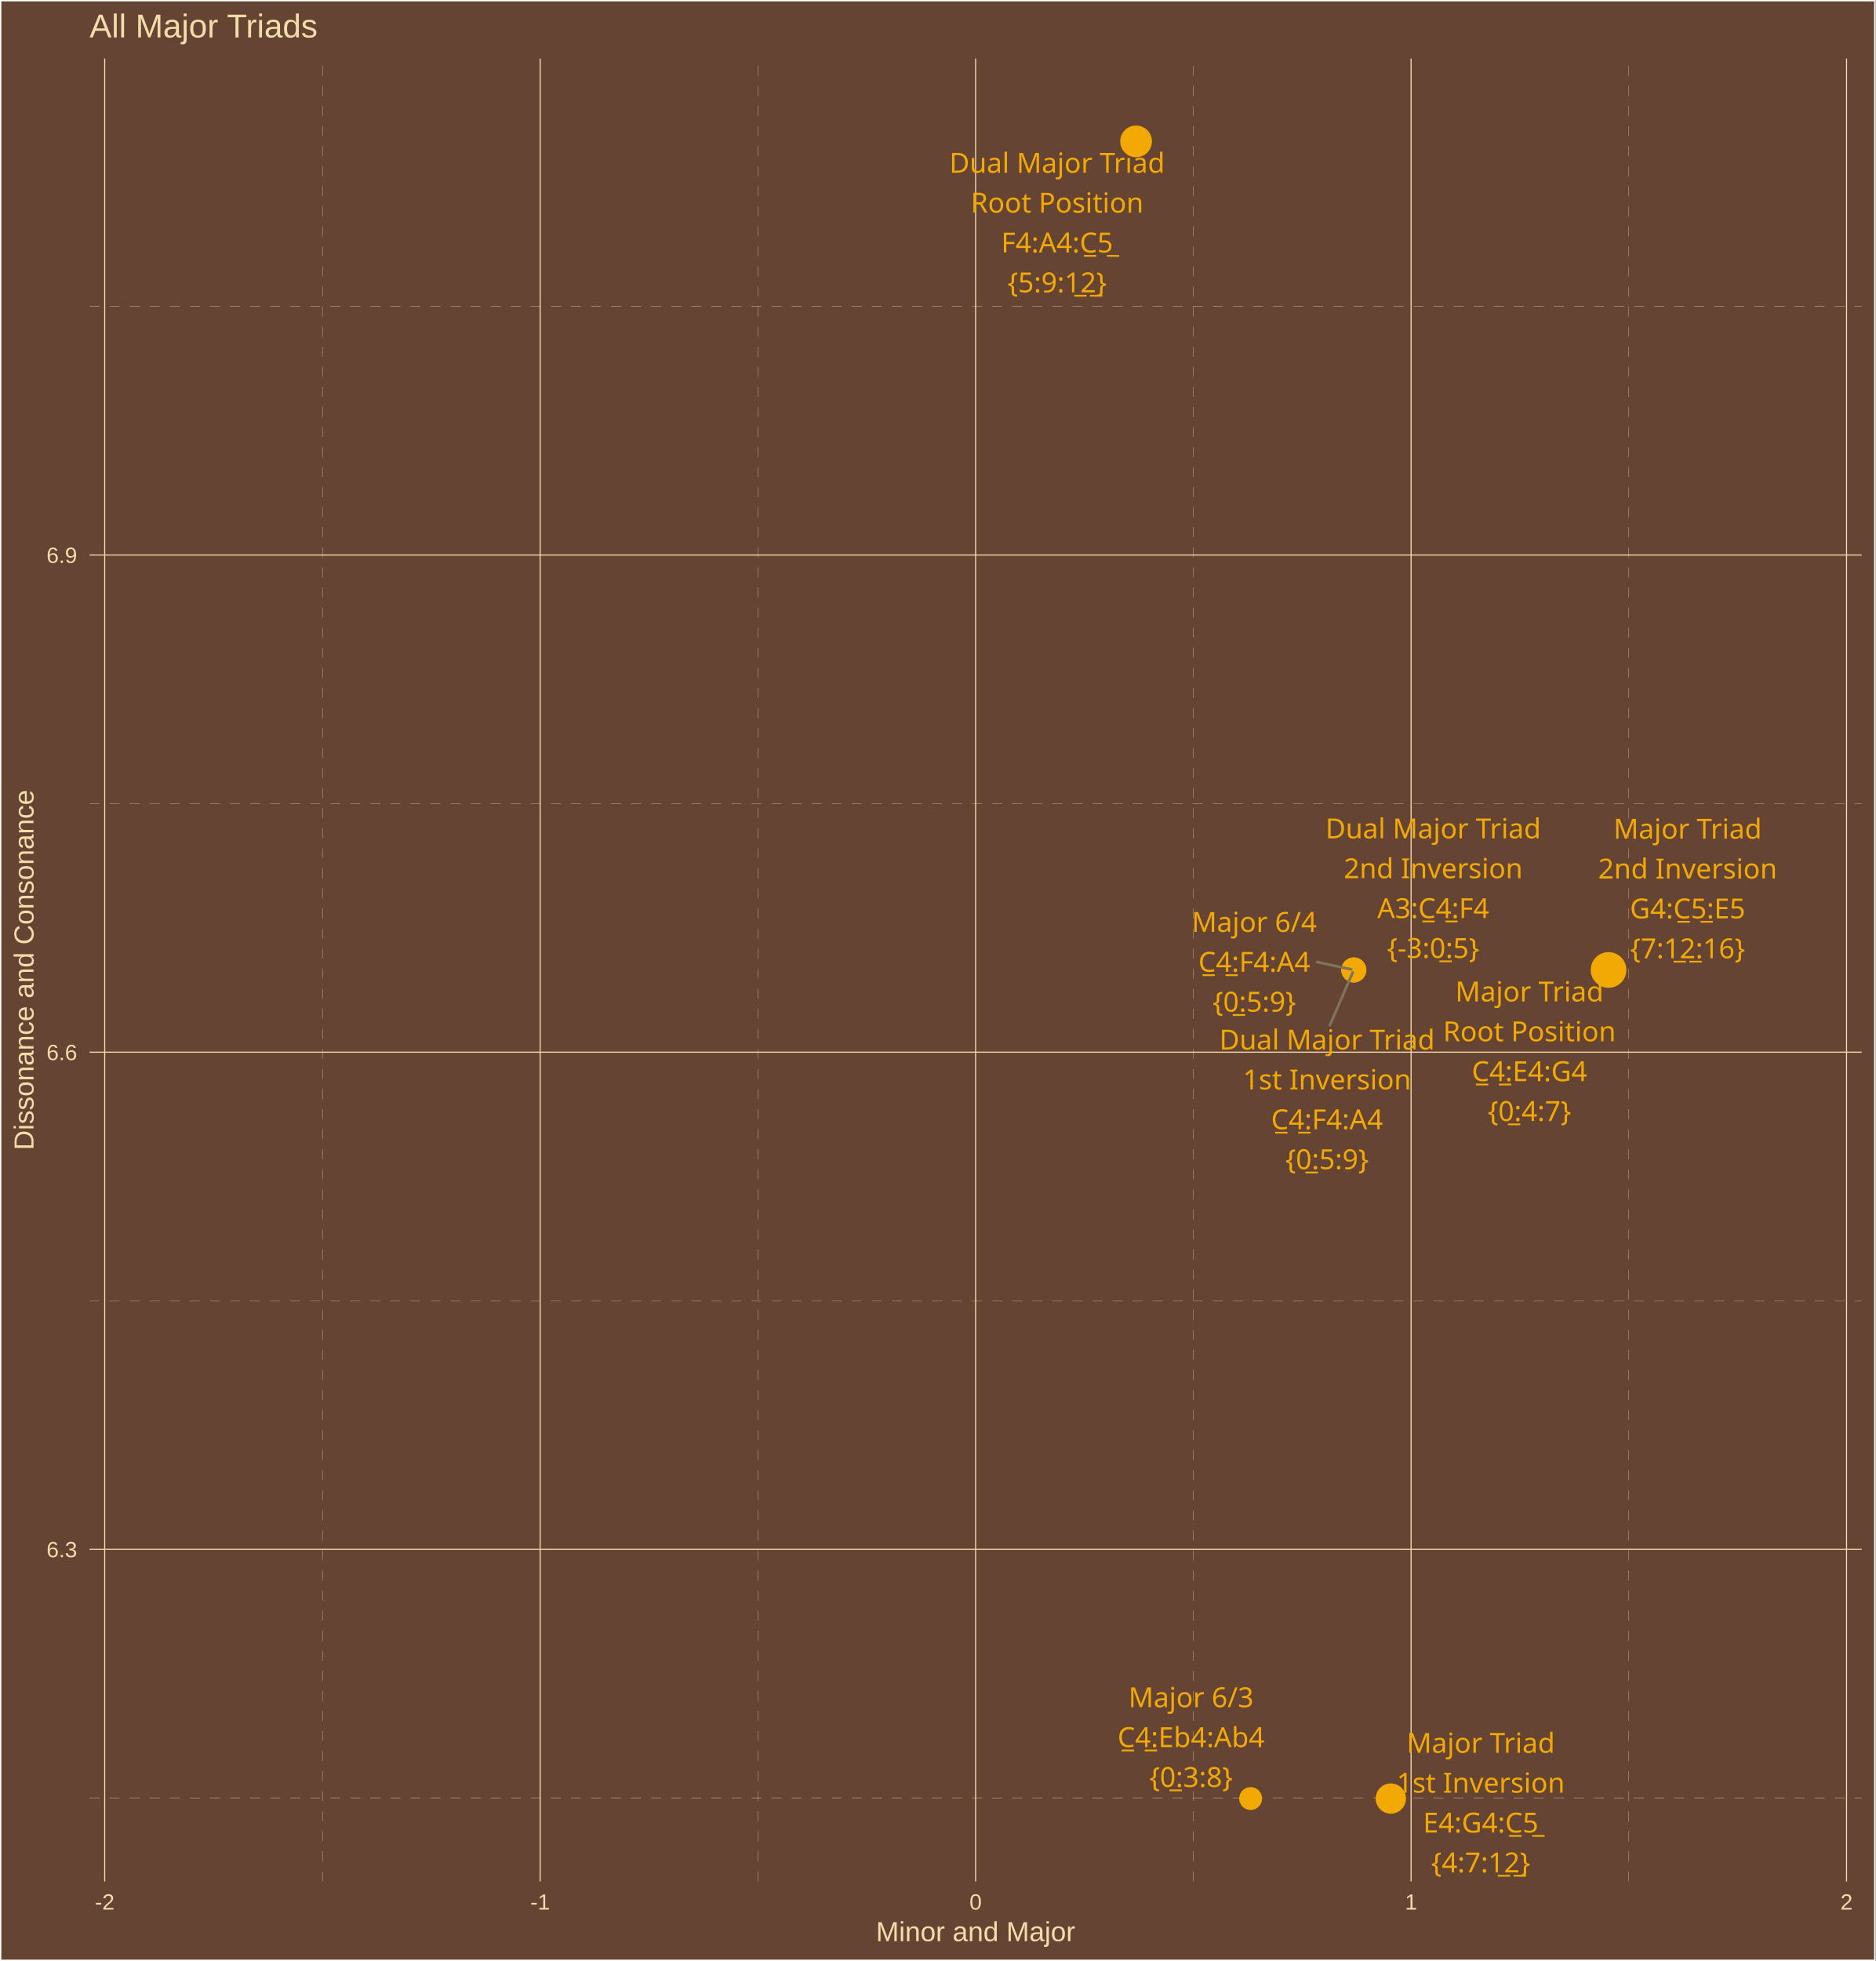
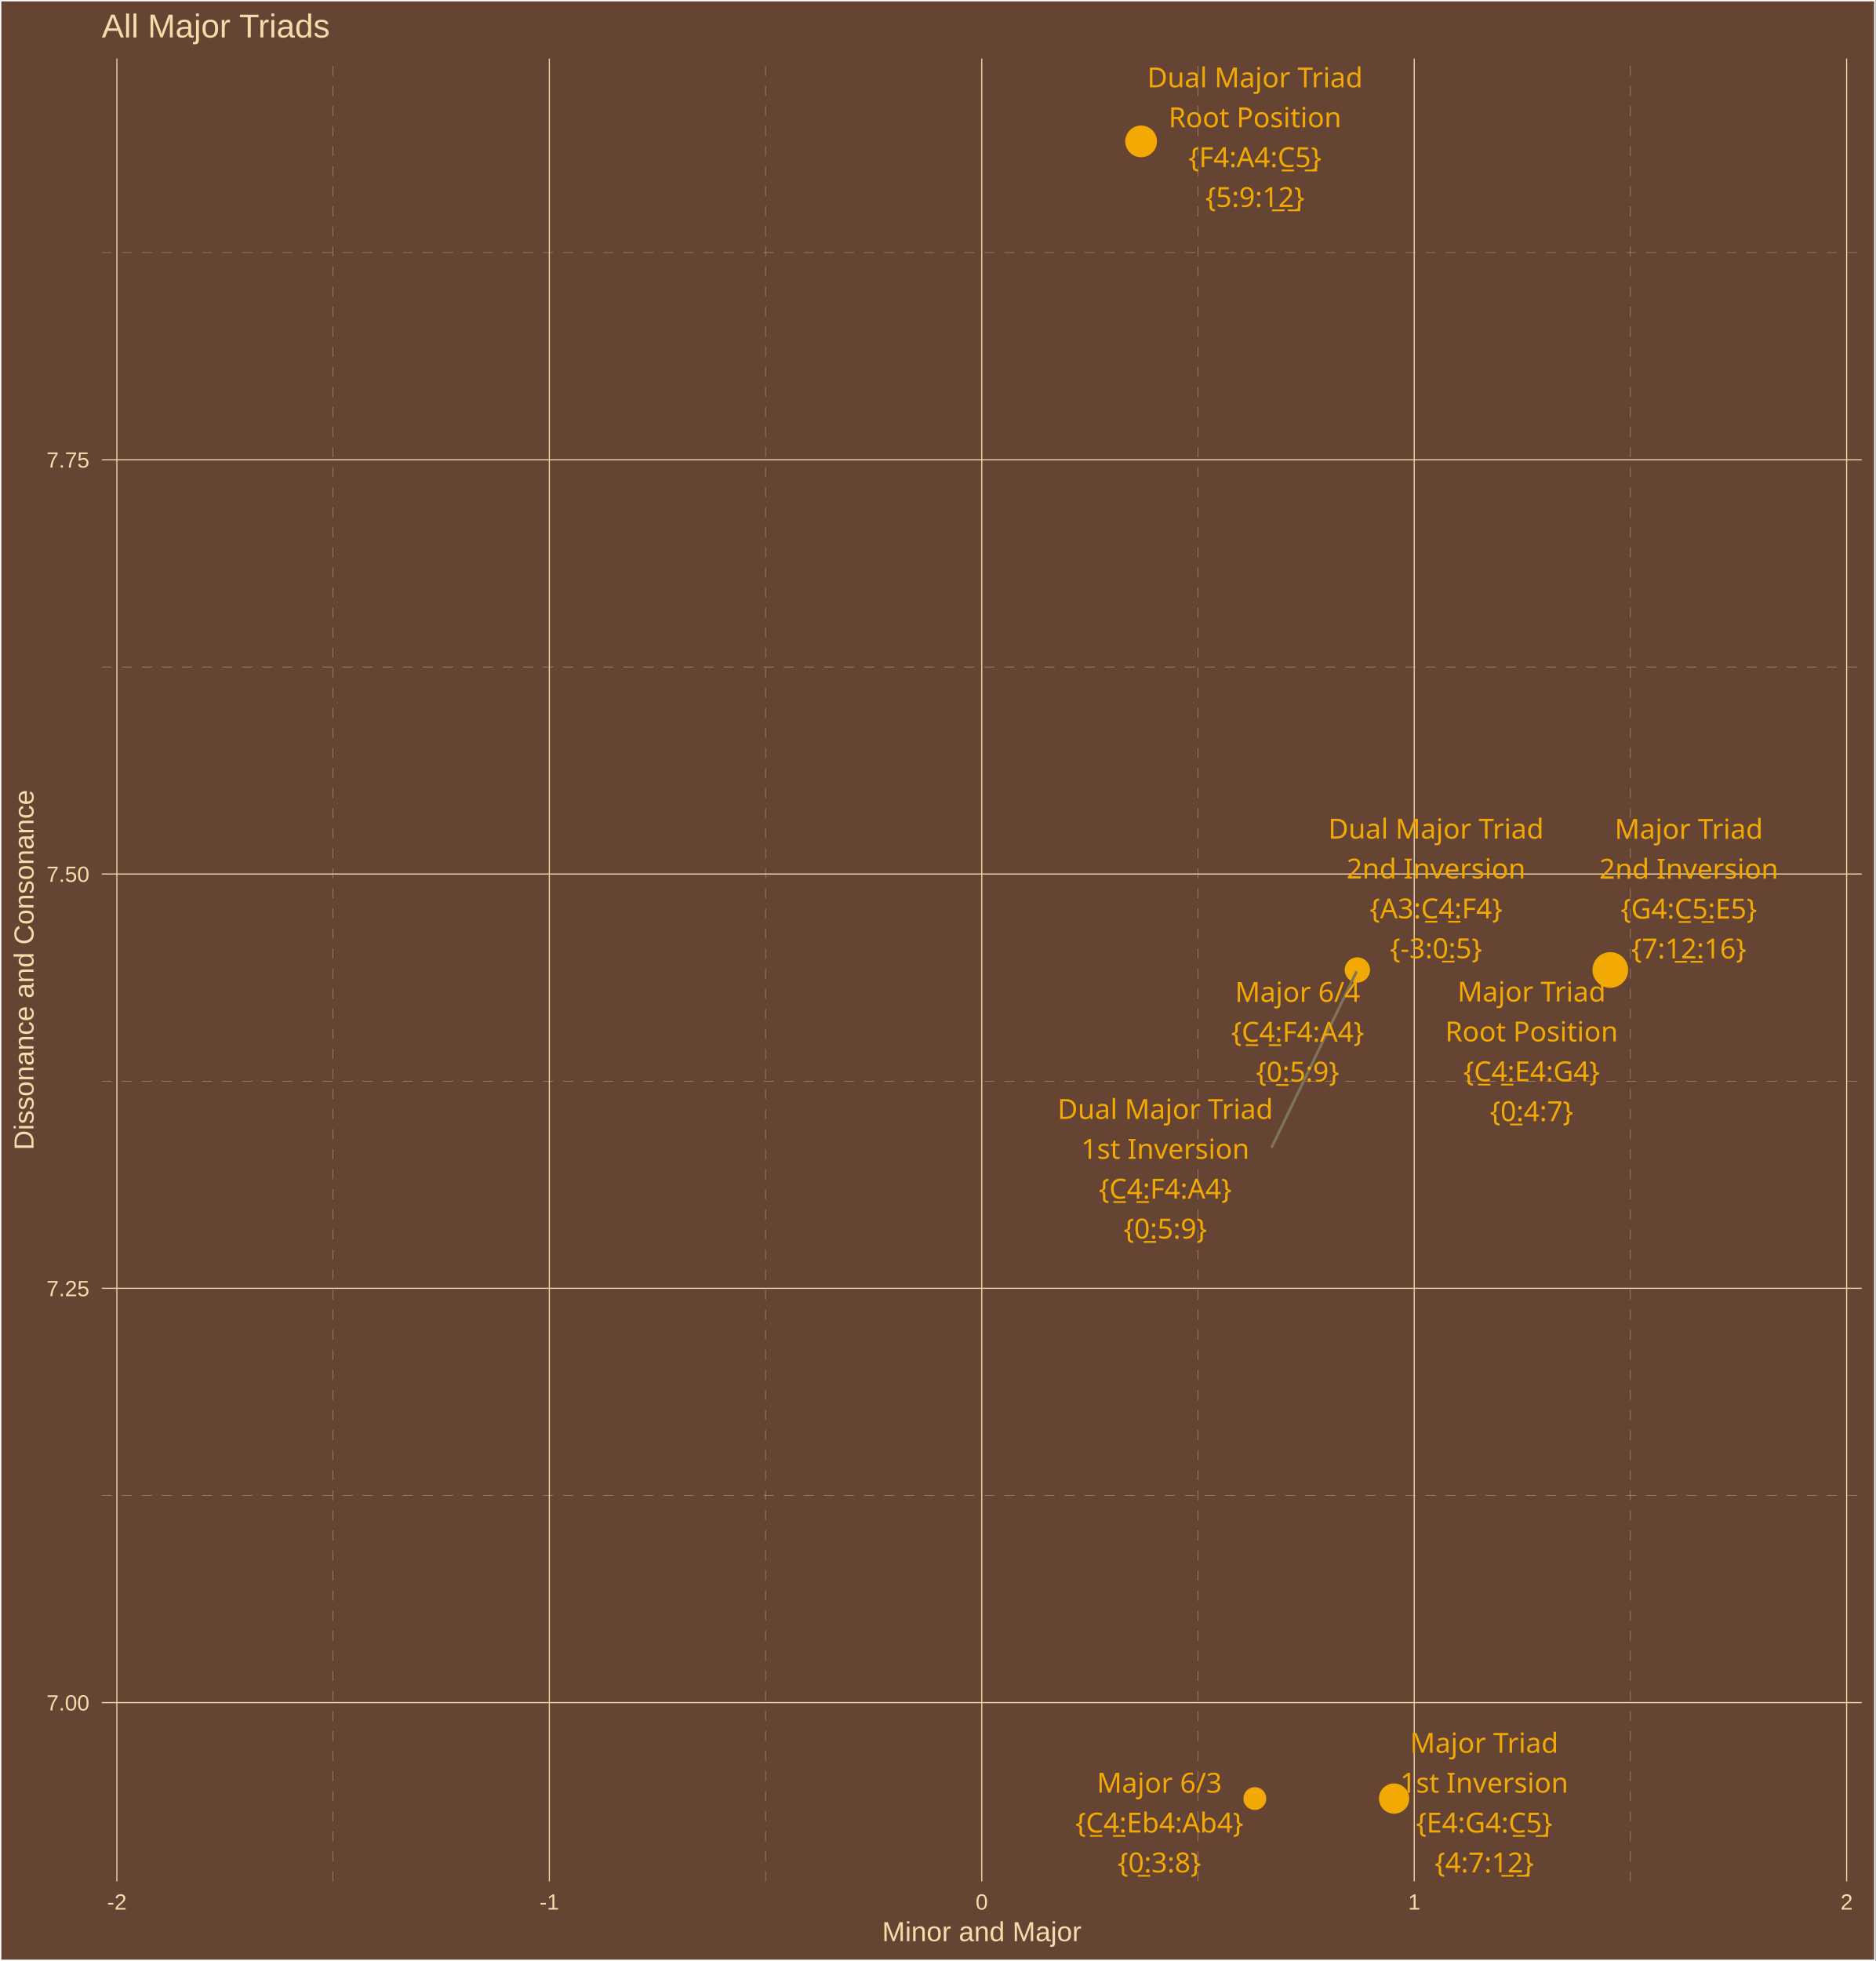
<svg xmlns="http://www.w3.org/2000/svg" class="svglite" width="748.00pt" height="782.00pt" viewBox="0 0 748.00 782.00">
  <defs>
    <style type="text/css">
    .svglite line, .svglite polyline, .svglite polygon, .svglite path, .svglite rect, .svglite circle {
      fill: none;
      stroke: #000000;
      stroke-linecap: round;
      stroke-linejoin: round;
      stroke-miterlimit: 10.00;
    }
    .svglite text {
      white-space: pre;
    }
  </style>
  </defs>
  <rect width="100%" height="100%" style="stroke: none; fill: #664433;" />
  <defs>
    <clipPath id="cpMC4wMHw3NDguMDB8MC4wMHw3ODIuMDA=">
      <rect x="0.00" y="0.00" width="748.00" height="782.00" />
    </clipPath>
  </defs>
  <g clip-path="url(#cpMC4wMHw3NDguMDB8MC4wMHw3ODIuMDA=)">
-     <rect x="-0" y="0" width="748.00" height="782.00" style="stroke-width: 1.07; stroke: #FFFFFF; fill: #664433;" />
+     <rect x="0.00" y="0" width="748.00" height="782.00" style="stroke-width: 1.07; stroke: #FFFFFF; fill: #664433;" />
  </g>
  <defs>
-     <clipPath id="cpMzUuNzF8NzQyLjUyfDIzLjM0fDc1MC4yNw==">
-       <rect x="35.71" y="23.34" width="706.81" height="726.93" />
+     <clipPath id="cpNDAuNjB8NzQyLjUyfDIzLjM0fDc1MC4yNw==">
+       <rect x="40.60" y="23.34" width="701.92" height="726.93" />
    </clipPath>
  </defs>
-   <g clip-path="url(#cpMzUuNzF8NzQyLjUyfDIzLjM0fDc1MC4yNw==)">
-     <rect x="35.71" y="23.34" width="706.81" height="726.93" style="stroke-width: 1.07; stroke: none; fill: #664433;" />
-     <polyline points="35.71,716.96 742.52,716.96 " style="stroke-width: 0.11; stroke: #F3DDAB; stroke-dasharray: 4.00,4.00; stroke-linecap: butt;" />
-     <polyline points="35.71,518.71 742.52,518.71 " style="stroke-width: 0.11; stroke: #F3DDAB; stroke-dasharray: 4.00,4.00; stroke-linecap: butt;" />
-     <polyline points="35.71,320.45 742.52,320.45 " style="stroke-width: 0.11; stroke: #F3DDAB; stroke-dasharray: 4.00,4.00; stroke-linecap: butt;" />
-     <polyline points="35.71,122.20 742.52,122.20 " style="stroke-width: 0.11; stroke: #F3DDAB; stroke-dasharray: 4.00,4.00; stroke-linecap: butt;" />
-     <polyline points="128.60,750.27 128.60,23.34 " style="stroke-width: 0.11; stroke: #F3DDAB; stroke-dasharray: 4.00,4.00; stroke-linecap: butt;" />
-     <polyline points="302.27,750.27 302.27,23.34 " style="stroke-width: 0.11; stroke: #F3DDAB; stroke-dasharray: 4.00,4.00; stroke-linecap: butt;" />
-     <polyline points="475.95,750.27 475.95,23.34 " style="stroke-width: 0.11; stroke: #F3DDAB; stroke-dasharray: 4.00,4.00; stroke-linecap: butt;" />
-     <polyline points="649.63,750.27 649.63,23.34 " style="stroke-width: 0.11; stroke: #F3DDAB; stroke-dasharray: 4.00,4.00; stroke-linecap: butt;" />
-     <polyline points="35.71,617.84 742.52,617.84 " style="stroke-width: 0.43; stroke: #F3DDAB; stroke-linecap: butt;" />
-     <polyline points="35.71,419.58 742.52,419.58 " style="stroke-width: 0.43; stroke: #F3DDAB; stroke-linecap: butt;" />
-     <polyline points="35.71,221.33 742.52,221.33 " style="stroke-width: 0.43; stroke: #F3DDAB; stroke-linecap: butt;" />
-     <polyline points="41.76,750.27 41.76,23.34 " style="stroke-width: 0.43; stroke: #F3DDAB; stroke-linecap: butt;" />
-     <polyline points="215.44,750.27 215.44,23.34 " style="stroke-width: 0.43; stroke: #F3DDAB; stroke-linecap: butt;" />
-     <polyline points="389.11,750.27 389.11,23.34 " style="stroke-width: 0.43; stroke: #F3DDAB; stroke-linecap: butt;" />
-     <polyline points="562.79,750.27 562.79,23.34 " style="stroke-width: 0.43; stroke: #F3DDAB; stroke-linecap: butt;" />
-     <polyline points="736.47,750.27 736.47,23.34 " style="stroke-width: 0.43; stroke: #F3DDAB; stroke-linecap: butt;" />
-     <circle cx="641.55" cy="386.80" r="1.95" style="stroke-width: 0.71; stroke: #F3A904; fill: #F3A904;" />
-     <circle cx="554.71" cy="717.22" r="1.95" style="stroke-width: 0.71; stroke: #F3A904; fill: #F3A904;" />
-     <circle cx="641.55" cy="386.80" r="1.95" style="stroke-width: 0.71; stroke: #F3A904; fill: #F3A904;" />
-     <circle cx="498.80" cy="717.22" r="1.95" style="stroke-width: 0.71; stroke: #F3A904; fill: #F3A904;" />
-     <circle cx="539.95" cy="386.80" r="1.95" style="stroke-width: 0.71; stroke: #F3A904; fill: #F3A904;" />
-     <circle cx="453.11" cy="56.38" r="1.95" style="stroke-width: 0.71; stroke: #F3A904; fill: #F3A904;" />
-     <circle cx="539.95" cy="386.80" r="1.95" style="stroke-width: 0.71; stroke: #F3A904; fill: #F3A904;" />
-     <circle cx="539.95" cy="386.80" r="1.95" style="stroke-width: 0.71; stroke: #F3A904; fill: #F3A904;" />
-     <circle cx="641.55" cy="386.80" r="4.21" style="stroke-width: 0.71; stroke: #F3A904; fill: #F3A904;" />
-     <circle cx="554.71" cy="717.22" r="5.68" style="stroke-width: 0.71; stroke: #F3A904; fill: #F3A904;" />
-     <circle cx="641.55" cy="386.80" r="6.76" style="stroke-width: 0.71; stroke: #F3A904; fill: #F3A904;" />
-     <circle cx="498.80" cy="717.22" r="4.21" style="stroke-width: 0.71; stroke: #F3A904; fill: #F3A904;" />
-     <circle cx="539.95" cy="386.80" r="4.64" style="stroke-width: 0.71; stroke: #F3A904; fill: #F3A904;" />
-     <circle cx="453.11" cy="56.38" r="5.97" style="stroke-width: 0.71; stroke: #F3A904; fill: #F3A904;" />
-     <circle cx="539.95" cy="386.80" r="4.64" style="stroke-width: 0.71; stroke: #F3A904; fill: #F3A904;" />
-     <circle cx="539.95" cy="386.80" r="1.42" style="stroke-width: 0.71; stroke: #F3A904; fill: #F3A904;" />
-     <line x1="525.36" y1="383.64" x2="538.90" y2="386.57" style="stroke-width: 1.07; stroke: #7F745A;" />
-     <line x1="530.40" y1="408.83" x2="539.51" y2="387.81" style="stroke-width: 1.07; stroke: #7F745A;" />
-     <text x="610.00" y="399.34" text-anchor="middle" style="font-size: 11.04px;fill: #F3A904; font-family: &quot;Arial Unicode MS&quot;;" textLength="55.77px" lengthAdjust="spacingAndGlyphs">Major Triad</text>
-     <text x="610.00" y="415.23" text-anchor="middle" style="font-size: 11.04px;fill: #F3A904; font-family: &quot;Arial Unicode MS&quot;;" textLength="65.61px" lengthAdjust="spacingAndGlyphs">Root Position</text>
-     <text x="610.00" y="431.13" text-anchor="middle" style="font-size: 11.04px;fill: #F3A904; font-family: &quot;Arial Unicode MS&quot;;" textLength="48.44px" lengthAdjust="spacingAndGlyphs">C̲4̲:E4:G4</text>
-     <text x="610.00" y="447.03" text-anchor="middle" style="font-size: 11.04px;fill: #F3A904; font-family: &quot;Arial Unicode MS&quot;;" textLength="31.91px" lengthAdjust="spacingAndGlyphs">{0̲:4:7}</text>
-     <text x="590.57" y="698.97" text-anchor="middle" style="font-size: 11.04px;fill: #F3A904; font-family: &quot;Arial Unicode MS&quot;;" textLength="55.77px" lengthAdjust="spacingAndGlyphs">Major Triad</text>
-     <text x="590.57" y="714.87" text-anchor="middle" style="font-size: 11.04px;fill: #F3A904; font-family: &quot;Arial Unicode MS&quot;;" textLength="62.54px" lengthAdjust="spacingAndGlyphs">1st Inversion</text>
-     <text x="590.57" y="730.77" text-anchor="middle" style="font-size: 11.04px;fill: #F3A904; font-family: &quot;Arial Unicode MS&quot;;" textLength="48.44px" lengthAdjust="spacingAndGlyphs">E4:G4:C̲5̲</text>
-     <text x="590.57" y="746.66" text-anchor="middle" style="font-size: 11.04px;fill: #F3A904; font-family: &quot;Arial Unicode MS&quot;;" textLength="38.04px" lengthAdjust="spacingAndGlyphs">{4:7:1̲2̲}</text>
-     <text x="673.09" y="334.44" text-anchor="middle" style="font-size: 11.04px;fill: #F3A904; font-family: &quot;Arial Unicode MS&quot;;" textLength="55.77px" lengthAdjust="spacingAndGlyphs">Major Triad</text>
-     <text x="673.09" y="350.33" text-anchor="middle" style="font-size: 11.04px;fill: #F3A904; font-family: &quot;Arial Unicode MS&quot;;" textLength="66.23px" lengthAdjust="spacingAndGlyphs">2nd Inversion</text>
-     <text x="673.09" y="366.23" text-anchor="middle" style="font-size: 11.04px;fill: #F3A904; font-family: &quot;Arial Unicode MS&quot;;" textLength="48.44px" lengthAdjust="spacingAndGlyphs">G4:C̲5̲:E5</text>
-     <text x="673.09" y="382.13" text-anchor="middle" style="font-size: 11.04px;fill: #F3A904; font-family: &quot;Arial Unicode MS&quot;;" textLength="44.18px" lengthAdjust="spacingAndGlyphs">{7:1̲2̲:16}</text>
-     <text x="475.03" y="680.80" text-anchor="middle" style="font-size: 11.04px;fill: #F3A904; font-family: &quot;Arial Unicode MS&quot;;" textLength="45.98px" lengthAdjust="spacingAndGlyphs">Major 6/3</text>
-     <text x="475.03" y="696.70" text-anchor="middle" style="font-size: 11.04px;fill: #F3A904; font-family: &quot;Arial Unicode MS&quot;;" textLength="59.49px" lengthAdjust="spacingAndGlyphs">C̲4̲:Eb4:Ab4</text>
-     <text x="475.03" y="712.60" text-anchor="middle" style="font-size: 11.04px;fill: #F3A904; font-family: &quot;Arial Unicode MS&quot;;" textLength="31.91px" lengthAdjust="spacingAndGlyphs">{0̲:3:8}</text>
-     <text x="500.26" y="371.62" text-anchor="middle" style="font-size: 11.04px;fill: #F3A904; font-family: &quot;Arial Unicode MS&quot;;" textLength="45.98px" lengthAdjust="spacingAndGlyphs">Major 6/4</text>
-     <text x="500.26" y="387.52" text-anchor="middle" style="font-size: 11.04px;fill: #F3A904; font-family: &quot;Arial Unicode MS&quot;;" textLength="46.60px" lengthAdjust="spacingAndGlyphs">C̲4̲:F4:A4</text>
-     <text x="500.26" y="403.42" text-anchor="middle" style="font-size: 11.04px;fill: #F3A904; font-family: &quot;Arial Unicode MS&quot;;" textLength="31.91px" lengthAdjust="spacingAndGlyphs">{0̲:5:9}</text>
-     <text x="421.61" y="68.89" text-anchor="middle" style="font-size: 11.04px;fill: #F3A904; font-family: &quot;Arial Unicode MS&quot;;" textLength="81.52px" lengthAdjust="spacingAndGlyphs">Dual Major Triad</text>
-     <text x="421.61" y="84.78" text-anchor="middle" style="font-size: 11.04px;fill: #F3A904; font-family: &quot;Arial Unicode MS&quot;;" textLength="65.61px" lengthAdjust="spacingAndGlyphs">Root Position</text>
-     <text x="421.61" y="100.68" text-anchor="middle" style="font-size: 11.04px;fill: #F3A904; font-family: &quot;Arial Unicode MS&quot;;" textLength="46.60px" lengthAdjust="spacingAndGlyphs">F4:A4:C̲5̲</text>
-     <text x="421.61" y="116.58" text-anchor="middle" style="font-size: 11.04px;fill: #F3A904; font-family: &quot;Arial Unicode MS&quot;;" textLength="38.04px" lengthAdjust="spacingAndGlyphs">{5:9:1̲2̲}</text>
-     <text x="529.27" y="418.53" text-anchor="middle" style="font-size: 11.04px;fill: #F3A904; font-family: &quot;Arial Unicode MS&quot;;" textLength="81.52px" lengthAdjust="spacingAndGlyphs">Dual Major Triad</text>
-     <text x="529.27" y="434.42" text-anchor="middle" style="font-size: 11.04px;fill: #F3A904; font-family: &quot;Arial Unicode MS&quot;;" textLength="62.54px" lengthAdjust="spacingAndGlyphs">1st Inversion</text>
-     <text x="529.27" y="450.32" text-anchor="middle" style="font-size: 11.04px;fill: #F3A904; font-family: &quot;Arial Unicode MS&quot;;" textLength="46.60px" lengthAdjust="spacingAndGlyphs">C̲4̲:F4:A4</text>
-     <text x="529.27" y="466.22" text-anchor="middle" style="font-size: 11.04px;fill: #F3A904; font-family: &quot;Arial Unicode MS&quot;;" textLength="31.91px" lengthAdjust="spacingAndGlyphs">{0̲:5:9}</text>
-     <text x="571.61" y="334.31" text-anchor="middle" style="font-size: 11.04px;fill: #F3A904; font-family: &quot;Arial Unicode MS&quot;;" textLength="81.52px" lengthAdjust="spacingAndGlyphs">Dual Major Triad</text>
-     <text x="571.61" y="350.21" text-anchor="middle" style="font-size: 11.04px;fill: #F3A904; font-family: &quot;Arial Unicode MS&quot;;" textLength="66.23px" lengthAdjust="spacingAndGlyphs">2nd Inversion</text>
-     <text x="571.61" y="366.11" text-anchor="middle" style="font-size: 11.04px;fill: #F3A904; font-family: &quot;Arial Unicode MS&quot;;" textLength="46.60px" lengthAdjust="spacingAndGlyphs">A3:C̲4̲:F4</text>
-     <text x="571.61" y="382.00" text-anchor="middle" style="font-size: 11.04px;fill: #F3A904; font-family: &quot;Arial Unicode MS&quot;;" textLength="35.58px" lengthAdjust="spacingAndGlyphs">{-3:0̲:5}</text>
+   <g clip-path="url(#cpNDAuNjB8NzQyLjUyfDIzLjM0fDc1MC4yNw==)">
+     <rect x="40.60" y="23.34" width="701.92" height="726.93" style="stroke-width: 1.07; stroke: none; fill: #664433;" />
+     <polyline points="40.60,596.35 742.52,596.35 " style="stroke-width: 0.11; stroke: #F3DDAB; stroke-dasharray: 4.00,4.00; stroke-linecap: butt;" />
+     <polyline points="40.60,431.13 742.52,431.13 " style="stroke-width: 0.11; stroke: #F3DDAB; stroke-dasharray: 4.00,4.00; stroke-linecap: butt;" />
+     <polyline points="40.60,265.92 742.52,265.92 " style="stroke-width: 0.11; stroke: #F3DDAB; stroke-dasharray: 4.00,4.00; stroke-linecap: butt;" />
+     <polyline points="40.60,100.71 742.52,100.71 " style="stroke-width: 0.11; stroke: #F3DDAB; stroke-dasharray: 4.00,4.00; stroke-linecap: butt;" />
+     <polyline points="132.85,750.27 132.85,23.34 " style="stroke-width: 0.11; stroke: #F3DDAB; stroke-dasharray: 4.00,4.00; stroke-linecap: butt;" />
+     <polyline points="305.32,750.27 305.32,23.34 " style="stroke-width: 0.11; stroke: #F3DDAB; stroke-dasharray: 4.00,4.00; stroke-linecap: butt;" />
+     <polyline points="477.80,750.27 477.80,23.34 " style="stroke-width: 0.11; stroke: #F3DDAB; stroke-dasharray: 4.00,4.00; stroke-linecap: butt;" />
+     <polyline points="650.28,750.27 650.28,23.34 " style="stroke-width: 0.11; stroke: #F3DDAB; stroke-dasharray: 4.00,4.00; stroke-linecap: butt;" />
+     <polyline points="40.60,678.95 742.52,678.95 " style="stroke-width: 0.43; stroke: #F3DDAB; stroke-linecap: butt;" />
+     <polyline points="40.60,513.74 742.52,513.74 " style="stroke-width: 0.43; stroke: #F3DDAB; stroke-linecap: butt;" />
+     <polyline points="40.60,348.53 742.52,348.53 " style="stroke-width: 0.43; stroke: #F3DDAB; stroke-linecap: butt;" />
+     <polyline points="40.60,183.32 742.52,183.32 " style="stroke-width: 0.43; stroke: #F3DDAB; stroke-linecap: butt;" />
+     <polyline points="46.61,750.27 46.61,23.34 " style="stroke-width: 0.43; stroke: #F3DDAB; stroke-linecap: butt;" />
+     <polyline points="219.09,750.27 219.09,23.34 " style="stroke-width: 0.43; stroke: #F3DDAB; stroke-linecap: butt;" />
+     <polyline points="391.56,750.27 391.56,23.34 " style="stroke-width: 0.43; stroke: #F3DDAB; stroke-linecap: butt;" />
+     <polyline points="564.04,750.27 564.04,23.34 " style="stroke-width: 0.43; stroke: #F3DDAB; stroke-linecap: butt;" />
+     <polyline points="736.51,750.27 736.51,23.34 " style="stroke-width: 0.43; stroke: #F3DDAB; stroke-linecap: butt;" />
+     <circle cx="642.25" cy="386.80" r="1.95" style="stroke-width: 0.71; stroke: #F3A904; fill: #F3A904;" />
+     <circle cx="556.01" cy="717.22" r="1.95" style="stroke-width: 0.71; stroke: #F3A904; fill: #F3A904;" />
+     <circle cx="642.25" cy="386.80" r="1.95" style="stroke-width: 0.71; stroke: #F3A904; fill: #F3A904;" />
+     <circle cx="500.48" cy="717.22" r="1.95" style="stroke-width: 0.71; stroke: #F3A904; fill: #F3A904;" />
+     <circle cx="541.35" cy="386.80" r="1.95" style="stroke-width: 0.71; stroke: #F3A904; fill: #F3A904;" />
+     <circle cx="455.12" cy="56.38" r="1.95" style="stroke-width: 0.71; stroke: #F3A904; fill: #F3A904;" />
+     <circle cx="541.35" cy="386.80" r="1.95" style="stroke-width: 0.71; stroke: #F3A904; fill: #F3A904;" />
+     <circle cx="541.35" cy="386.80" r="1.95" style="stroke-width: 0.71; stroke: #F3A904; fill: #F3A904;" />
+     <circle cx="642.25" cy="386.80" r="4.21" style="stroke-width: 0.71; stroke: #F3A904; fill: #F3A904;" />
+     <circle cx="556.01" cy="717.22" r="5.68" style="stroke-width: 0.71; stroke: #F3A904; fill: #F3A904;" />
+     <circle cx="642.25" cy="386.80" r="6.76" style="stroke-width: 0.71; stroke: #F3A904; fill: #F3A904;" />
+     <circle cx="500.48" cy="717.22" r="4.21" style="stroke-width: 0.71; stroke: #F3A904; fill: #F3A904;" />
+     <circle cx="541.35" cy="386.80" r="4.64" style="stroke-width: 0.71; stroke: #F3A904; fill: #F3A904;" />
+     <circle cx="455.12" cy="56.38" r="5.97" style="stroke-width: 0.71; stroke: #F3A904; fill: #F3A904;" />
+     <circle cx="541.35" cy="386.80" r="4.64" style="stroke-width: 0.71; stroke: #F3A904; fill: #F3A904;" />
+     <circle cx="541.35" cy="386.80" r="1.42" style="stroke-width: 0.71; stroke: #F3A904; fill: #F3A904;" />
+     <line x1="507.31" y1="457.28" x2="540.88" y2="387.79" style="stroke-width: 1.07; stroke: #7F745A;" />
+     <text x="610.86" y="399.39" text-anchor="middle" style="font-size: 11.04px;fill: #F3A904; font-family: &quot;Arial Unicode MS&quot;;" textLength="55.77px" lengthAdjust="spacingAndGlyphs">Major Triad</text>
+     <text x="610.86" y="415.28" text-anchor="middle" style="font-size: 11.04px;fill: #F3A904; font-family: &quot;Arial Unicode MS&quot;;" textLength="65.61px" lengthAdjust="spacingAndGlyphs">Root Position</text>
+     <text x="610.86" y="431.18" text-anchor="middle" style="font-size: 11.04px;fill: #F3A904; font-family: &quot;Arial Unicode MS&quot;;" textLength="55.81px" lengthAdjust="spacingAndGlyphs">{C̲4̲:E4:G4}</text>
+     <text x="610.86" y="447.08" text-anchor="middle" style="font-size: 11.04px;fill: #F3A904; font-family: &quot;Arial Unicode MS&quot;;" textLength="31.91px" lengthAdjust="spacingAndGlyphs">{0̲:4:7}</text>
+     <text x="591.96" y="698.97" text-anchor="middle" style="font-size: 11.04px;fill: #F3A904; font-family: &quot;Arial Unicode MS&quot;;" textLength="55.77px" lengthAdjust="spacingAndGlyphs">Major Triad</text>
+     <text x="591.96" y="714.87" text-anchor="middle" style="font-size: 11.04px;fill: #F3A904; font-family: &quot;Arial Unicode MS&quot;;" textLength="62.54px" lengthAdjust="spacingAndGlyphs">1st Inversion</text>
+     <text x="591.96" y="730.77" text-anchor="middle" style="font-size: 11.04px;fill: #F3A904; font-family: &quot;Arial Unicode MS&quot;;" textLength="55.81px" lengthAdjust="spacingAndGlyphs">{E4:G4:C̲5̲}</text>
+     <text x="591.96" y="746.67" text-anchor="middle" style="font-size: 11.04px;fill: #F3A904; font-family: &quot;Arial Unicode MS&quot;;" textLength="38.04px" lengthAdjust="spacingAndGlyphs">{4:7:1̲2̲}</text>
+     <text x="673.56" y="334.50" text-anchor="middle" style="font-size: 11.04px;fill: #F3A904; font-family: &quot;Arial Unicode MS&quot;;" textLength="55.77px" lengthAdjust="spacingAndGlyphs">Major Triad</text>
+     <text x="673.56" y="350.40" text-anchor="middle" style="font-size: 11.04px;fill: #F3A904; font-family: &quot;Arial Unicode MS&quot;;" textLength="66.23px" lengthAdjust="spacingAndGlyphs">2nd Inversion</text>
+     <text x="673.56" y="366.30" text-anchor="middle" style="font-size: 11.04px;fill: #F3A904; font-family: &quot;Arial Unicode MS&quot;;" textLength="55.81px" lengthAdjust="spacingAndGlyphs">{G4:C̲5̲:E5}</text>
+     <text x="673.56" y="382.19" text-anchor="middle" style="font-size: 11.04px;fill: #F3A904; font-family: &quot;Arial Unicode MS&quot;;" textLength="44.18px" lengthAdjust="spacingAndGlyphs">{7:1̲2̲:16}</text>
+     <text x="462.40" y="714.87" text-anchor="middle" style="font-size: 11.04px;fill: #F3A904; font-family: &quot;Arial Unicode MS&quot;;" textLength="45.98px" lengthAdjust="spacingAndGlyphs">Major 6/3</text>
+     <text x="462.40" y="730.77" text-anchor="middle" style="font-size: 11.04px;fill: #F3A904; font-family: &quot;Arial Unicode MS&quot;;" textLength="66.86px" lengthAdjust="spacingAndGlyphs">{C̲4̲:Eb4:Ab4}</text>
+     <text x="462.40" y="746.67" text-anchor="middle" style="font-size: 11.04px;fill: #F3A904; font-family: &quot;Arial Unicode MS&quot;;" textLength="31.91px" lengthAdjust="spacingAndGlyphs">{0̲:3:8}</text>
+     <text x="517.54" y="399.52" text-anchor="middle" style="font-size: 11.04px;fill: #F3A904; font-family: &quot;Arial Unicode MS&quot;;" textLength="45.98px" lengthAdjust="spacingAndGlyphs">Major 6/4</text>
+     <text x="517.54" y="415.42" text-anchor="middle" style="font-size: 11.04px;fill: #F3A904; font-family: &quot;Arial Unicode MS&quot;;" textLength="53.97px" lengthAdjust="spacingAndGlyphs">{C̲4̲:F4:A4}</text>
+     <text x="517.54" y="431.31" text-anchor="middle" style="font-size: 11.04px;fill: #F3A904; font-family: &quot;Arial Unicode MS&quot;;" textLength="31.91px" lengthAdjust="spacingAndGlyphs">{0̲:5:9}</text>
+     <text x="500.53" y="34.83" text-anchor="middle" style="font-size: 11.04px;fill: #F3A904; font-family: &quot;Arial Unicode MS&quot;;" textLength="81.52px" lengthAdjust="spacingAndGlyphs">Dual Major Triad</text>
+     <text x="500.53" y="50.73" text-anchor="middle" style="font-size: 11.04px;fill: #F3A904; font-family: &quot;Arial Unicode MS&quot;;" textLength="65.61px" lengthAdjust="spacingAndGlyphs">Root Position</text>
+     <text x="500.53" y="66.63" text-anchor="middle" style="font-size: 11.04px;fill: #F3A904; font-family: &quot;Arial Unicode MS&quot;;" textLength="53.97px" lengthAdjust="spacingAndGlyphs">{F4:A4:C̲5̲}</text>
+     <text x="500.53" y="82.53" text-anchor="middle" style="font-size: 11.04px;fill: #F3A904; font-family: &quot;Arial Unicode MS&quot;;" textLength="38.04px" lengthAdjust="spacingAndGlyphs">{5:9:1̲2̲}</text>
+     <text x="464.75" y="446.20" text-anchor="middle" style="font-size: 11.04px;fill: #F3A904; font-family: &quot;Arial Unicode MS&quot;;" textLength="81.52px" lengthAdjust="spacingAndGlyphs">Dual Major Triad</text>
+     <text x="464.75" y="462.09" text-anchor="middle" style="font-size: 11.04px;fill: #F3A904; font-family: &quot;Arial Unicode MS&quot;;" textLength="62.54px" lengthAdjust="spacingAndGlyphs">1st Inversion</text>
+     <text x="464.75" y="477.99" text-anchor="middle" style="font-size: 11.04px;fill: #F3A904; font-family: &quot;Arial Unicode MS&quot;;" textLength="53.97px" lengthAdjust="spacingAndGlyphs">{C̲4̲:F4:A4}</text>
+     <text x="464.75" y="493.89" text-anchor="middle" style="font-size: 11.04px;fill: #F3A904; font-family: &quot;Arial Unicode MS&quot;;" textLength="31.91px" lengthAdjust="spacingAndGlyphs">{0̲:5:9}</text>
+     <text x="572.73" y="334.42" text-anchor="middle" style="font-size: 11.04px;fill: #F3A904; font-family: &quot;Arial Unicode MS&quot;;" textLength="81.52px" lengthAdjust="spacingAndGlyphs">Dual Major Triad</text>
+     <text x="572.73" y="350.32" text-anchor="middle" style="font-size: 11.04px;fill: #F3A904; font-family: &quot;Arial Unicode MS&quot;;" textLength="66.23px" lengthAdjust="spacingAndGlyphs">2nd Inversion</text>
+     <text x="572.73" y="366.21" text-anchor="middle" style="font-size: 11.04px;fill: #F3A904; font-family: &quot;Arial Unicode MS&quot;;" textLength="53.97px" lengthAdjust="spacingAndGlyphs">{A3:C̲4̲:F4}</text>
+     <text x="572.73" y="382.11" text-anchor="middle" style="font-size: 11.04px;fill: #F3A904; font-family: &quot;Arial Unicode MS&quot;;" textLength="35.58px" lengthAdjust="spacingAndGlyphs">{-3:0̲:5}</text>
  </g>
  <g clip-path="url(#cpMC4wMHw3NDguMDB8MC4wMHw3ODIuMDA=)">
-     <text x="30.78" y="620.99" text-anchor="end" style="font-size: 8.80px;fill: #F3DDAB; font-family: &quot;Arial&quot;;" textLength="12.23px" lengthAdjust="spacingAndGlyphs">6.3</text>
-     <text x="30.78" y="422.74" text-anchor="end" style="font-size: 8.80px;fill: #F3DDAB; font-family: &quot;Arial&quot;;" textLength="12.23px" lengthAdjust="spacingAndGlyphs">6.6</text>
-     <text x="30.78" y="224.48" text-anchor="end" style="font-size: 8.80px;fill: #F3DDAB; font-family: &quot;Arial&quot;;" textLength="12.23px" lengthAdjust="spacingAndGlyphs">6.9</text>
-     <text x="41.76" y="761.50" text-anchor="middle" style="font-size: 8.80px;fill: #F3DDAB; font-family: &quot;Arial&quot;;" textLength="7.83px" lengthAdjust="spacingAndGlyphs">-2</text>
-     <text x="215.44" y="761.50" text-anchor="middle" style="font-size: 8.80px;fill: #F3DDAB; font-family: &quot;Arial&quot;;" textLength="7.83px" lengthAdjust="spacingAndGlyphs">-1</text>
-     <text x="389.11" y="761.50" text-anchor="middle" style="font-size: 8.80px;fill: #F3DDAB; font-family: &quot;Arial&quot;;" textLength="4.90px" lengthAdjust="spacingAndGlyphs">0</text>
-     <text x="562.79" y="761.50" text-anchor="middle" style="font-size: 8.80px;fill: #F3DDAB; font-family: &quot;Arial&quot;;" textLength="4.90px" lengthAdjust="spacingAndGlyphs">1</text>
-     <text x="736.47" y="761.50" text-anchor="middle" style="font-size: 8.80px;fill: #F3DDAB; font-family: &quot;Arial&quot;;" textLength="4.90px" lengthAdjust="spacingAndGlyphs">2</text>
-     <text x="389.11" y="774.09" text-anchor="middle" style="font-size: 11.00px;fill: #F3DDAB; font-family: &quot;Arial&quot;;" textLength="79.49px" lengthAdjust="spacingAndGlyphs">Minor and Major</text>
+     <text x="35.67" y="682.10" text-anchor="end" style="font-size: 8.80px;fill: #F3DDAB; font-family: &quot;Arial&quot;;" textLength="17.13px" lengthAdjust="spacingAndGlyphs">7.00</text>
+     <text x="35.67" y="516.89" text-anchor="end" style="font-size: 8.80px;fill: #F3DDAB; font-family: &quot;Arial&quot;;" textLength="17.13px" lengthAdjust="spacingAndGlyphs">7.25</text>
+     <text x="35.67" y="351.68" text-anchor="end" style="font-size: 8.80px;fill: #F3DDAB; font-family: &quot;Arial&quot;;" textLength="17.13px" lengthAdjust="spacingAndGlyphs">7.50</text>
+     <text x="35.67" y="186.47" text-anchor="end" style="font-size: 8.80px;fill: #F3DDAB; font-family: &quot;Arial&quot;;" textLength="17.13px" lengthAdjust="spacingAndGlyphs">7.75</text>
+     <text x="46.61" y="761.50" text-anchor="middle" style="font-size: 8.80px;fill: #F3DDAB; font-family: &quot;Arial&quot;;" textLength="7.83px" lengthAdjust="spacingAndGlyphs">-2</text>
+     <text x="219.09" y="761.50" text-anchor="middle" style="font-size: 8.80px;fill: #F3DDAB; font-family: &quot;Arial&quot;;" textLength="7.83px" lengthAdjust="spacingAndGlyphs">-1</text>
+     <text x="391.56" y="761.50" text-anchor="middle" style="font-size: 8.80px;fill: #F3DDAB; font-family: &quot;Arial&quot;;" textLength="4.90px" lengthAdjust="spacingAndGlyphs">0</text>
+     <text x="564.04" y="761.50" text-anchor="middle" style="font-size: 8.80px;fill: #F3DDAB; font-family: &quot;Arial&quot;;" textLength="4.90px" lengthAdjust="spacingAndGlyphs">1</text>
+     <text x="736.51" y="761.50" text-anchor="middle" style="font-size: 8.80px;fill: #F3DDAB; font-family: &quot;Arial&quot;;" textLength="4.90px" lengthAdjust="spacingAndGlyphs">2</text>
+     <text x="391.56" y="774.09" text-anchor="middle" style="font-size: 11.00px;fill: #F3DDAB; font-family: &quot;Arial&quot;;" textLength="79.49px" lengthAdjust="spacingAndGlyphs">Minor and Major</text>
    <text transform="translate(13.37,386.80) rotate(-90)" text-anchor="middle" style="font-size: 11.00px;fill: #F3DDAB; font-family: &quot;Arial&quot;;" textLength="143.73px" lengthAdjust="spacingAndGlyphs">Dissonance and Consonance</text>
-     <text x="35.71" y="14.94" style="font-size: 13.20px;fill: #F3DDAB; font-family: &quot;Arial&quot;;" textLength="91.62px" lengthAdjust="spacingAndGlyphs">All Major Triads</text>
+     <text x="40.60" y="14.94" style="font-size: 13.20px;fill: #F3DDAB; font-family: &quot;Arial&quot;;" textLength="91.62px" lengthAdjust="spacingAndGlyphs">All Major Triads</text>
  </g>
</svg>
